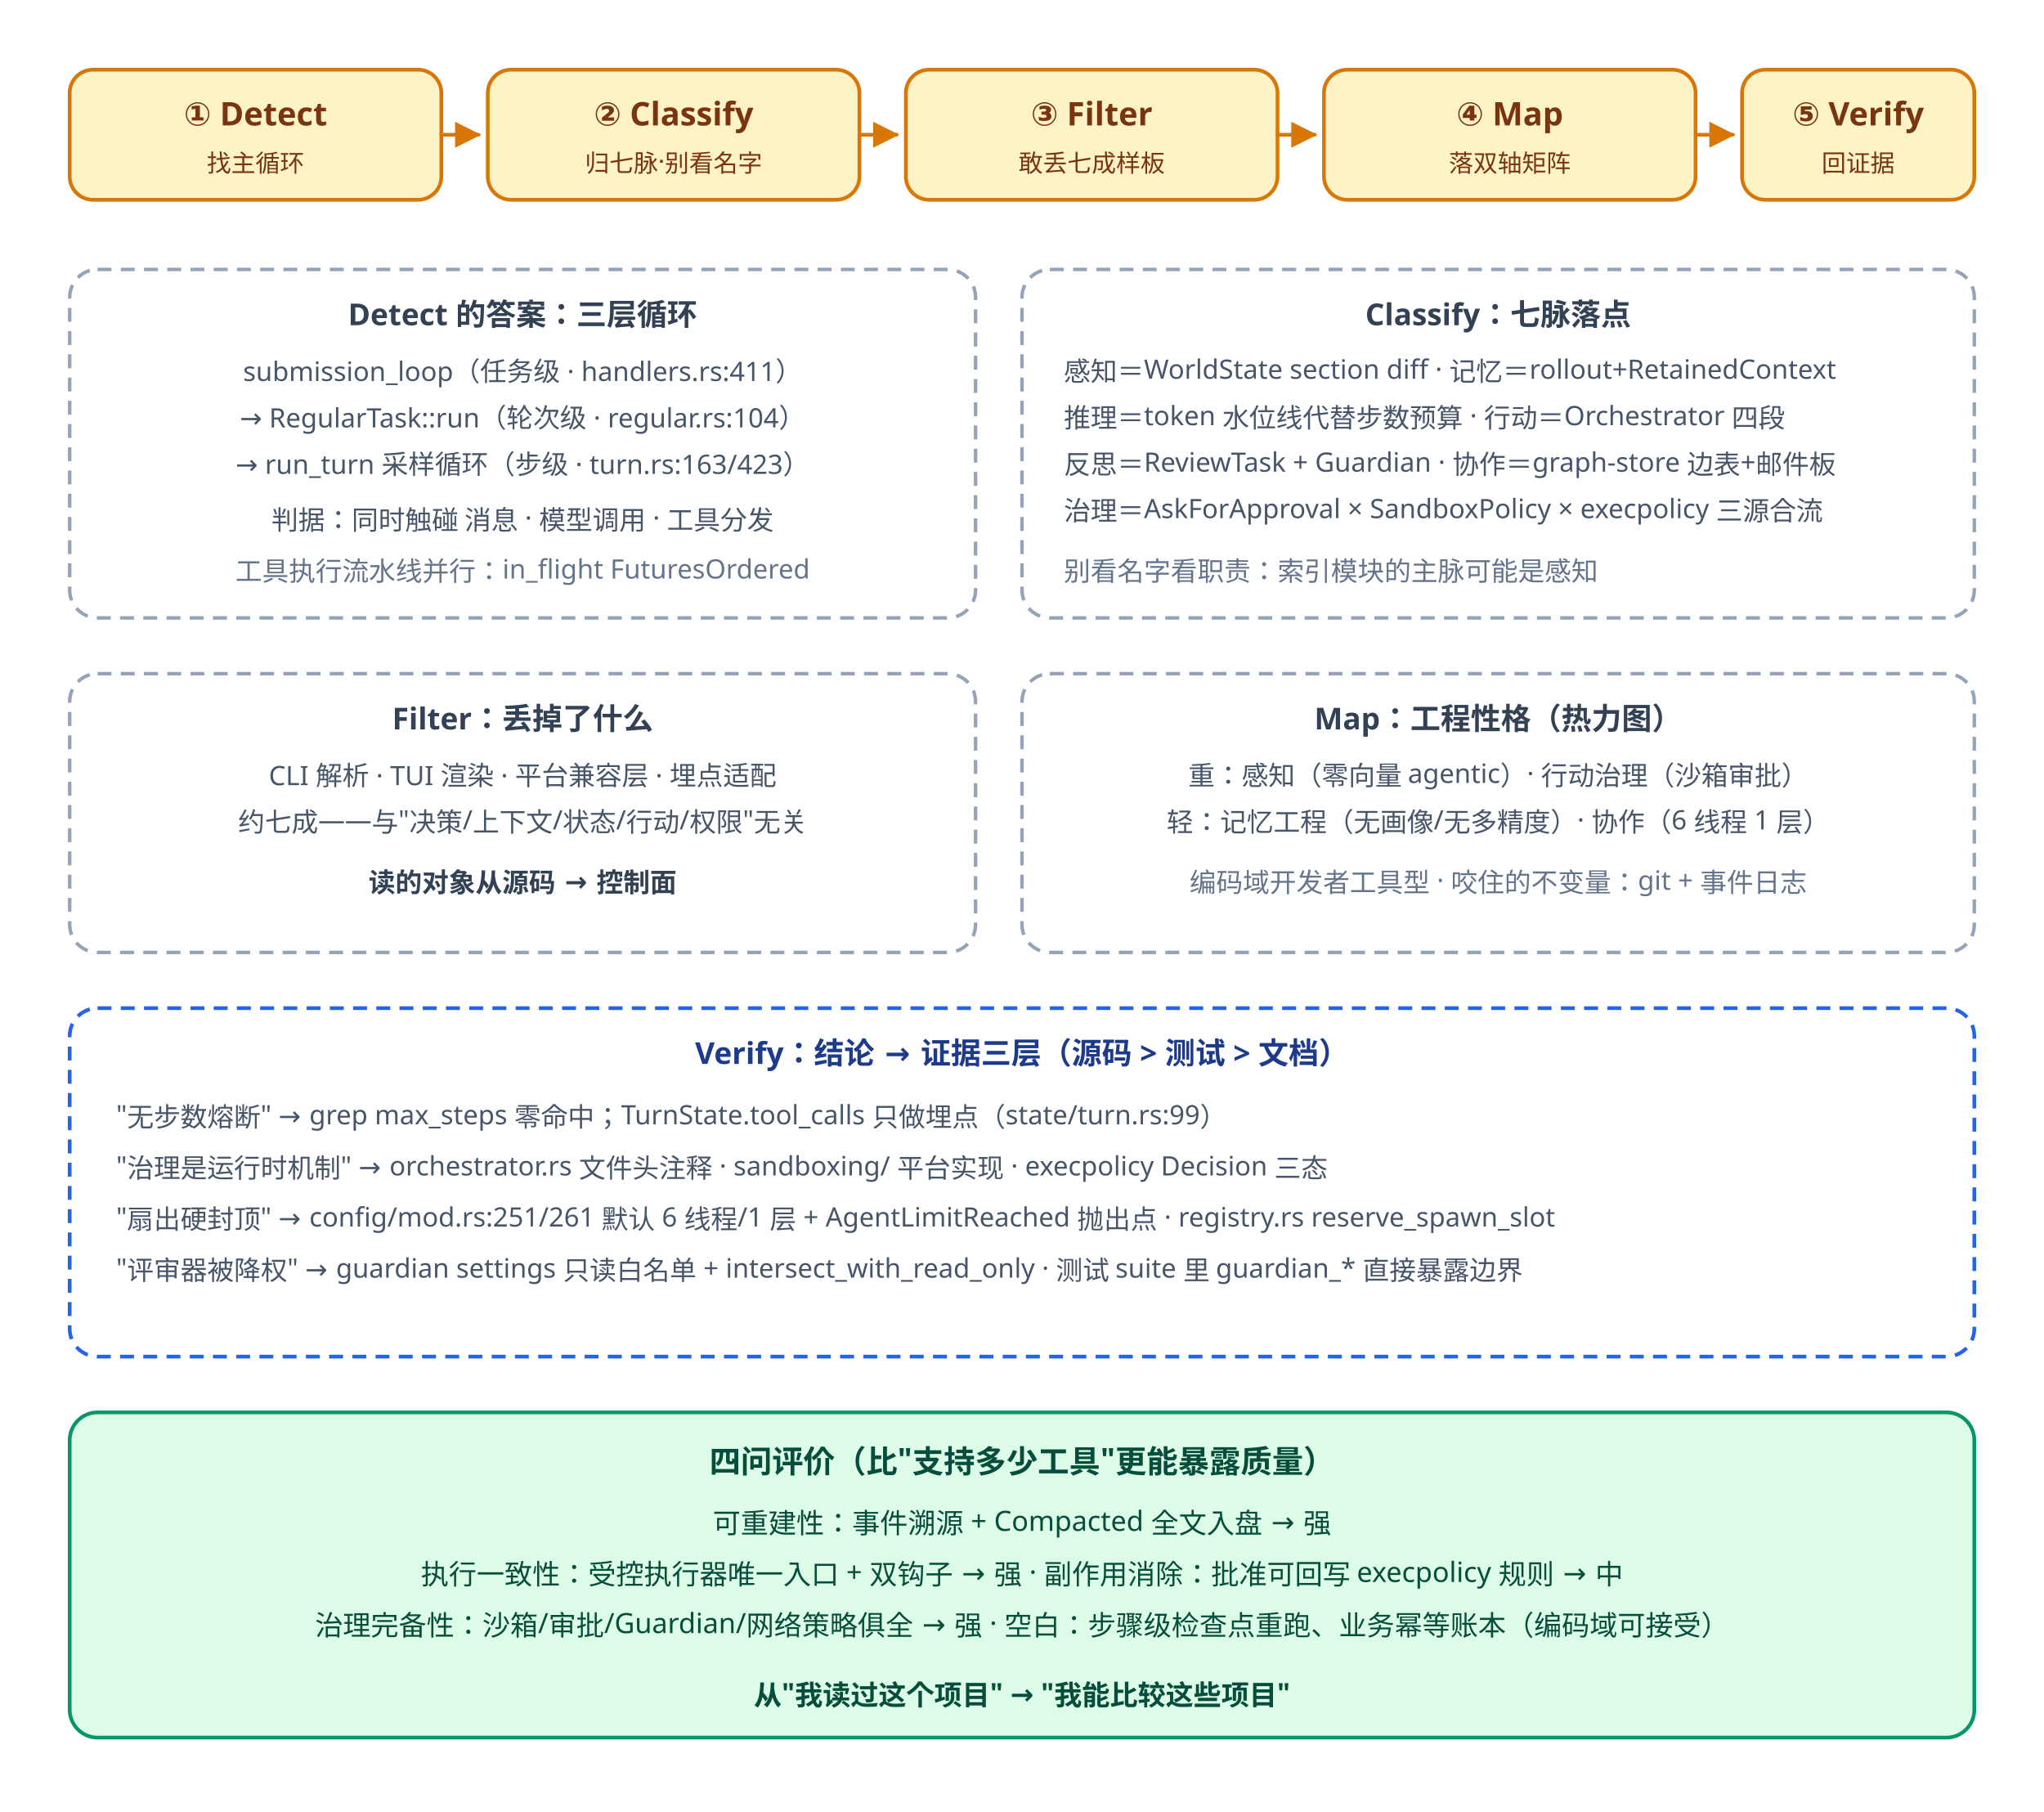
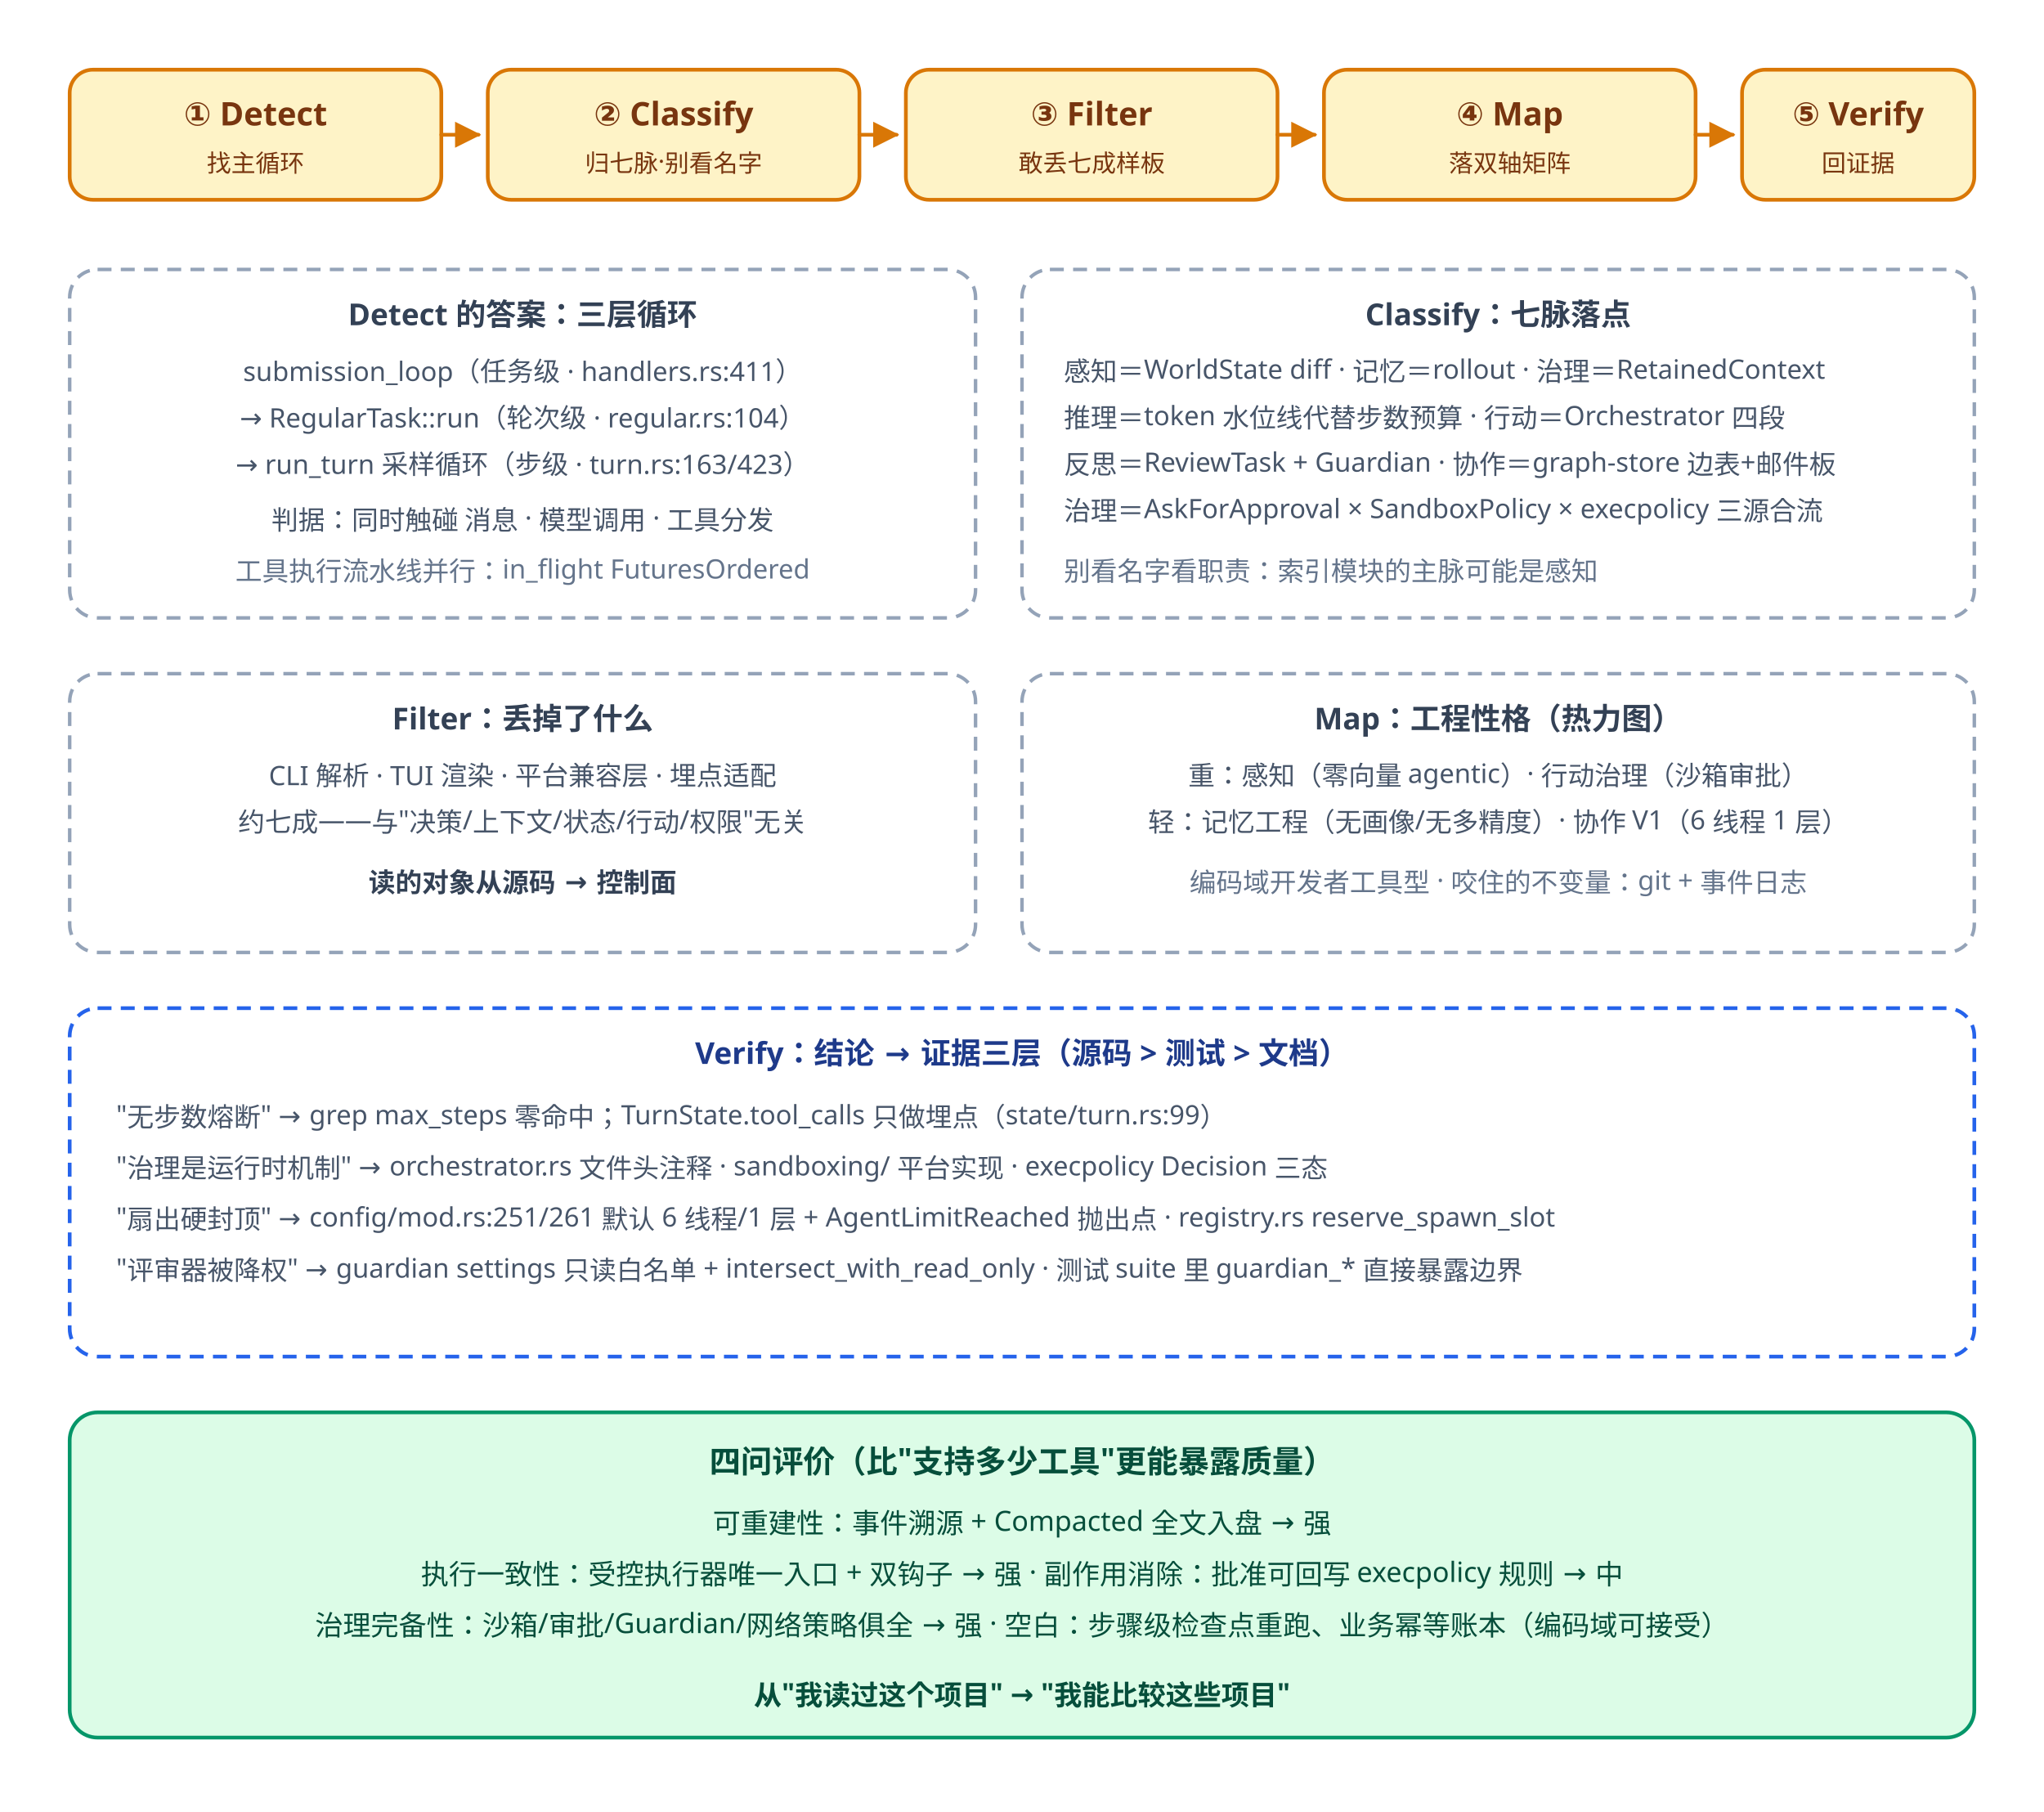
<svg xmlns="http://www.w3.org/2000/svg" width="880" height="780" viewBox="0 0 880 780" role="img" aria-label="逆向五步法在 Codex 上的落地地图">
  <defs>
    <marker id="arrow-neutral" viewBox="0 0 10 10" refX="9" refY="5" markerWidth="7" markerHeight="7" orient="auto-start-reverse">
      <path d="M0,0 L10,5 L0,10 z" fill="#64748B" />
    </marker>
    <marker id="arrow-primary" viewBox="0 0 10 10" refX="9" refY="5" markerWidth="7" markerHeight="7" orient="auto-start-reverse">
      <path d="M0,0 L10,5 L0,10 z" fill="#2563EB" />
    </marker>
    <marker id="arrow-decision" viewBox="0 0 10 10" refX="9" refY="5" markerWidth="7" markerHeight="7" orient="auto-start-reverse">
      <path d="M0,0 L10,5 L0,10 z" fill="#D97706" />
    </marker>
    <marker id="arrow-success" viewBox="0 0 10 10" refX="9" refY="5" markerWidth="7" markerHeight="7" orient="auto-start-reverse">
      <path d="M0,0 L10,5 L0,10 z" fill="#059669" />
    </marker>
  </defs>
  <rect x="0" y="0" width="880" height="780" fill="#FFFFFF" />
  <rect x="30" y="30" width="160" height="56" rx="10" fill="#FEF3C7" stroke="#D97706" stroke-width="1.6" />
  <text x="110" y="54" font-family="'PingFang SC','Microsoft YaHei','Hiragino Sans GB',ui-sans-serif,sans-serif" font-size="14" font-weight="600" fill="#78350F" text-anchor="middle">① Detect</text>
  <text x="110" y="74" font-family="'PingFang SC','Microsoft YaHei','Hiragino Sans GB',ui-sans-serif,sans-serif" font-size="10.5" fill="#78350F" text-anchor="middle">找主循环</text>
  <rect x="210" y="30" width="160" height="56" rx="10" fill="#FEF3C7" stroke="#D97706" stroke-width="1.6" />
  <text x="290" y="54" font-family="'PingFang SC','Microsoft YaHei','Hiragino Sans GB',ui-sans-serif,sans-serif" font-size="14" font-weight="600" fill="#78350F" text-anchor="middle">② Classify</text>
  <text x="290" y="74" font-family="'PingFang SC','Microsoft YaHei','Hiragino Sans GB',ui-sans-serif,sans-serif" font-size="10.5" fill="#78350F" text-anchor="middle">归七脉·别看名字</text>
  <rect x="390" y="30" width="160" height="56" rx="10" fill="#FEF3C7" stroke="#D97706" stroke-width="1.6" />
  <text x="470" y="54" font-family="'PingFang SC','Microsoft YaHei','Hiragino Sans GB',ui-sans-serif,sans-serif" font-size="14" font-weight="600" fill="#78350F" text-anchor="middle">③ Filter</text>
  <text x="470" y="74" font-family="'PingFang SC','Microsoft YaHei','Hiragino Sans GB',ui-sans-serif,sans-serif" font-size="10.5" fill="#78350F" text-anchor="middle">敢丢七成样板</text>
  <rect x="570" y="30" width="160" height="56" rx="10" fill="#FEF3C7" stroke="#D97706" stroke-width="1.6" />
  <text x="650" y="54" font-family="'PingFang SC','Microsoft YaHei','Hiragino Sans GB',ui-sans-serif,sans-serif" font-size="14" font-weight="600" fill="#78350F" text-anchor="middle">④ Map</text>
  <text x="650" y="74" font-family="'PingFang SC','Microsoft YaHei','Hiragino Sans GB',ui-sans-serif,sans-serif" font-size="10.5" fill="#78350F" text-anchor="middle">落双轴矩阵</text>
  <rect x="750" y="30" width="100" height="56" rx="10" fill="#FEF3C7" stroke="#D97706" stroke-width="1.6" />
  <text x="800" y="54" font-family="'PingFang SC','Microsoft YaHei','Hiragino Sans GB',ui-sans-serif,sans-serif" font-size="14" font-weight="600" fill="#78350F" text-anchor="middle">⑤ Verify</text>
  <text x="800" y="74" font-family="'PingFang SC','Microsoft YaHei','Hiragino Sans GB',ui-sans-serif,sans-serif" font-size="10.5" fill="#78350F" text-anchor="middle">回证据</text>
  <path d="M190,58 L206,58" fill="none" stroke-linecap="round" stroke-linejoin="round" stroke="#D97706" stroke-width="1.6" marker-end="url(#arrow-decision)" />
  <path d="M370,58 L386,58" fill="none" stroke-linecap="round" stroke-linejoin="round" stroke="#D97706" stroke-width="1.6" marker-end="url(#arrow-decision)" />
  <path d="M550,58 L566,58" fill="none" stroke-linecap="round" stroke-linejoin="round" stroke="#D97706" stroke-width="1.6" marker-end="url(#arrow-decision)" />
  <path d="M730,58 L746,58" fill="none" stroke-linecap="round" stroke-linejoin="round" stroke="#D97706" stroke-width="1.6" marker-end="url(#arrow-decision)" />
  <rect x="30" y="116" width="390" height="150" rx="12" fill="#FFFFFF" stroke="#94A3B8" stroke-width="1.5" stroke-dasharray="6 4" />
  <text x="225" y="140" font-family="'PingFang SC','Microsoft YaHei','Hiragino Sans GB',ui-sans-serif,sans-serif" font-size="13" font-weight="600" fill="#334155" text-anchor="middle">Detect 的答案：三层循环</text>
  <text x="225" y="164" font-family="'PingFang SC','Microsoft YaHei','Hiragino Sans GB',ui-sans-serif,sans-serif" font-size="11.5" fill="#475569" text-anchor="middle">submission_loop（任务级 · handlers.rs:411）</text>
  <text x="225" y="184" font-family="'PingFang SC','Microsoft YaHei','Hiragino Sans GB',ui-sans-serif,sans-serif" font-size="11.5" fill="#475569" text-anchor="middle">→ RegularTask::run（轮次级 · regular.rs:104）</text>
  <text x="225" y="204" font-family="'PingFang SC','Microsoft YaHei','Hiragino Sans GB',ui-sans-serif,sans-serif" font-size="11.5" fill="#475569" text-anchor="middle">→ run_turn 采样循环（步级 · turn.rs:163/423）</text>
  <text x="225" y="228" font-family="'PingFang SC','Microsoft YaHei','Hiragino Sans GB',ui-sans-serif,sans-serif" font-size="11.5" fill="#475569" text-anchor="middle">判据：同时触碰 消息 · 模型调用 · 工具分发</text>
  <text x="225" y="250" font-family="'PingFang SC','Microsoft YaHei','Hiragino Sans GB',ui-sans-serif,sans-serif" font-size="11.5" fill="#64748B" text-anchor="middle">工具执行流水线并行：in_flight FuturesOrdered</text>
  <rect x="440" y="116" width="410" height="150" rx="12" fill="#FFFFFF" stroke="#94A3B8" stroke-width="1.5" stroke-dasharray="6 4" />
  <text x="645" y="140" font-family="'PingFang SC','Microsoft YaHei','Hiragino Sans GB',ui-sans-serif,sans-serif" font-size="13" font-weight="600" fill="#334155" text-anchor="middle">Classify：七脉落点</text>
-   <text x="458" y="164" font-family="'PingFang SC','Microsoft YaHei','Hiragino Sans GB',ui-sans-serif,sans-serif" font-size="11.5" fill="#475569" text-anchor="start">感知＝WorldState section diff · 记忆＝rollout+RetainedContext</text>
+   <text x="458" y="164" font-family="'PingFang SC','Microsoft YaHei','Hiragino Sans GB',ui-sans-serif,sans-serif" font-size="11.5" fill="#475569" text-anchor="start">感知＝WorldState diff · 记忆＝rollout · 治理＝RetainedContext</text>
  <text x="458" y="184" font-family="'PingFang SC','Microsoft YaHei','Hiragino Sans GB',ui-sans-serif,sans-serif" font-size="11.5" fill="#475569" text-anchor="start">推理＝token 水位线代替步数预算 · 行动＝Orchestrator 四段</text>
  <text x="458" y="204" font-family="'PingFang SC','Microsoft YaHei','Hiragino Sans GB',ui-sans-serif,sans-serif" font-size="11.5" fill="#475569" text-anchor="start">反思＝ReviewTask + Guardian · 协作＝graph-store 边表+邮件板</text>
  <text x="458" y="224" font-family="'PingFang SC','Microsoft YaHei','Hiragino Sans GB',ui-sans-serif,sans-serif" font-size="11.5" fill="#475569" text-anchor="start">治理＝AskForApproval × SandboxPolicy × execpolicy 三源合流</text>
  <text x="458" y="250" font-family="'PingFang SC','Microsoft YaHei','Hiragino Sans GB',ui-sans-serif,sans-serif" font-size="11.5" fill="#64748B" text-anchor="start">别看名字看职责：索引模块的主脉可能是感知</text>
  <rect x="30" y="290" width="390" height="120" rx="12" fill="#FFFFFF" stroke="#94A3B8" stroke-width="1.5" stroke-dasharray="6 4" />
  <text x="225" y="314" font-family="'PingFang SC','Microsoft YaHei','Hiragino Sans GB',ui-sans-serif,sans-serif" font-size="13" font-weight="600" fill="#334155" text-anchor="middle">Filter：丢掉了什么</text>
  <text x="225" y="338" font-family="'PingFang SC','Microsoft YaHei','Hiragino Sans GB',ui-sans-serif,sans-serif" font-size="11.5" fill="#475569" text-anchor="middle">CLI 解析 · TUI 渲染 · 平台兼容层 · 埋点适配</text>
  <text x="225" y="358" font-family="'PingFang SC','Microsoft YaHei','Hiragino Sans GB',ui-sans-serif,sans-serif" font-size="11.5" fill="#475569" text-anchor="middle">约七成——与"决策/上下文/状态/行动/权限"无关</text>
  <text x="225" y="384" font-family="'PingFang SC','Microsoft YaHei','Hiragino Sans GB',ui-sans-serif,sans-serif" font-size="11.5" font-weight="600" fill="#334155" text-anchor="middle">读的对象从源码 → 控制面</text>
  <rect x="440" y="290" width="410" height="120" rx="12" fill="#FFFFFF" stroke="#94A3B8" stroke-width="1.5" stroke-dasharray="6 4" />
  <text x="645" y="314" font-family="'PingFang SC','Microsoft YaHei','Hiragino Sans GB',ui-sans-serif,sans-serif" font-size="13" font-weight="600" fill="#334155" text-anchor="middle">Map：工程性格（热力图）</text>
  <text x="645" y="338" font-family="'PingFang SC','Microsoft YaHei','Hiragino Sans GB',ui-sans-serif,sans-serif" font-size="11.5" fill="#475569" text-anchor="middle">重：感知（零向量 agentic）· 行动治理（沙箱审批）</text>
-   <text x="645" y="358" font-family="'PingFang SC','Microsoft YaHei','Hiragino Sans GB',ui-sans-serif,sans-serif" font-size="11.5" fill="#475569" text-anchor="middle">轻：记忆工程（无画像/无多精度）· 协作（6 线程 1 层）</text>
+   <text x="645" y="358" font-family="'PingFang SC','Microsoft YaHei','Hiragino Sans GB',ui-sans-serif,sans-serif" font-size="11.5" fill="#475569" text-anchor="middle">轻：记忆工程（无画像/无多精度）· 协作 V1（6 线程 1 层）</text>
  <text x="645" y="384" font-family="'PingFang SC','Microsoft YaHei','Hiragino Sans GB',ui-sans-serif,sans-serif" font-size="11.5" fill="#64748B" text-anchor="middle">编码域开发者工具型 · 咬住的不变量：git + 事件日志</text>
  <rect x="30" y="434" width="820" height="150" rx="12" fill="#FFFFFF" stroke="#2563EB" stroke-width="1.6" stroke-dasharray="6 4" />
  <text x="440" y="458" font-family="'PingFang SC','Microsoft YaHei','Hiragino Sans GB',ui-sans-serif,sans-serif" font-size="13" font-weight="600" fill="#1E3A8A" text-anchor="middle">Verify：结论 → 证据三层（源码 &gt; 测试 &gt; 文档）</text>
  <text x="50" y="484" font-family="'PingFang SC','Microsoft YaHei','Hiragino Sans GB',ui-sans-serif,sans-serif" font-size="11.5" fill="#475569" text-anchor="start">"无步数熔断" → grep max_steps 零命中；TurnState.tool_calls 只做埋点（state/turn.rs:99）</text>
  <text x="50" y="506" font-family="'PingFang SC','Microsoft YaHei','Hiragino Sans GB',ui-sans-serif,sans-serif" font-size="11.5" fill="#475569" text-anchor="start">"治理是运行时机制" → orchestrator.rs 文件头注释 · sandboxing/ 平台实现 · execpolicy Decision 三态</text>
  <text x="50" y="528" font-family="'PingFang SC','Microsoft YaHei','Hiragino Sans GB',ui-sans-serif,sans-serif" font-size="11.5" fill="#475569" text-anchor="start">"扇出硬封顶" → config/mod.rs:251/261 默认 6 线程/1 层 + AgentLimitReached 抛出点 · registry.rs reserve_spawn_slot</text>
  <text x="50" y="550" font-family="'PingFang SC','Microsoft YaHei','Hiragino Sans GB',ui-sans-serif,sans-serif" font-size="11.5" fill="#475569" text-anchor="start">"评审器被降权" → guardian settings 只读白名单 + intersect_with_read_only · 测试 suite 里 guardian_* 直接暴露边界</text>
  <rect x="30" y="608" width="820" height="140" rx="12" fill="#DCFCE7" stroke="#059669" stroke-width="1.6" />
  <text x="440" y="634" font-family="'PingFang SC','Microsoft YaHei','Hiragino Sans GB',ui-sans-serif,sans-serif" font-size="13.5" font-weight="600" fill="#064E3B" text-anchor="middle">四问评价（比"支持多少工具"更能暴露质量）</text>
  <text x="440" y="660" font-family="'PingFang SC','Microsoft YaHei','Hiragino Sans GB',ui-sans-serif,sans-serif" font-size="12" fill="#064E3B" text-anchor="middle">可重建性：事件溯源 + Compacted 全文入盘 → 强</text>
  <text x="440" y="682" font-family="'PingFang SC','Microsoft YaHei','Hiragino Sans GB',ui-sans-serif,sans-serif" font-size="12" fill="#064E3B" text-anchor="middle">执行一致性：受控执行器唯一入口 + 双钩子 → 强 · 副作用消除：批准可回写 execpolicy 规则 → 中</text>
  <text x="440" y="704" font-family="'PingFang SC','Microsoft YaHei','Hiragino Sans GB',ui-sans-serif,sans-serif" font-size="12" fill="#064E3B" text-anchor="middle">治理完备性：沙箱/审批/Guardian/网络策略俱全 → 强 · 空白：步骤级检查点重跑、业务幂等账本（编码域可接受）</text>
  <text x="440" y="734" font-family="'PingFang SC','Microsoft YaHei','Hiragino Sans GB',ui-sans-serif,sans-serif" font-size="12" font-weight="600" fill="#064E3B" text-anchor="middle">从"我读过这个项目" → "我能比较这些项目"</text>
</svg>
